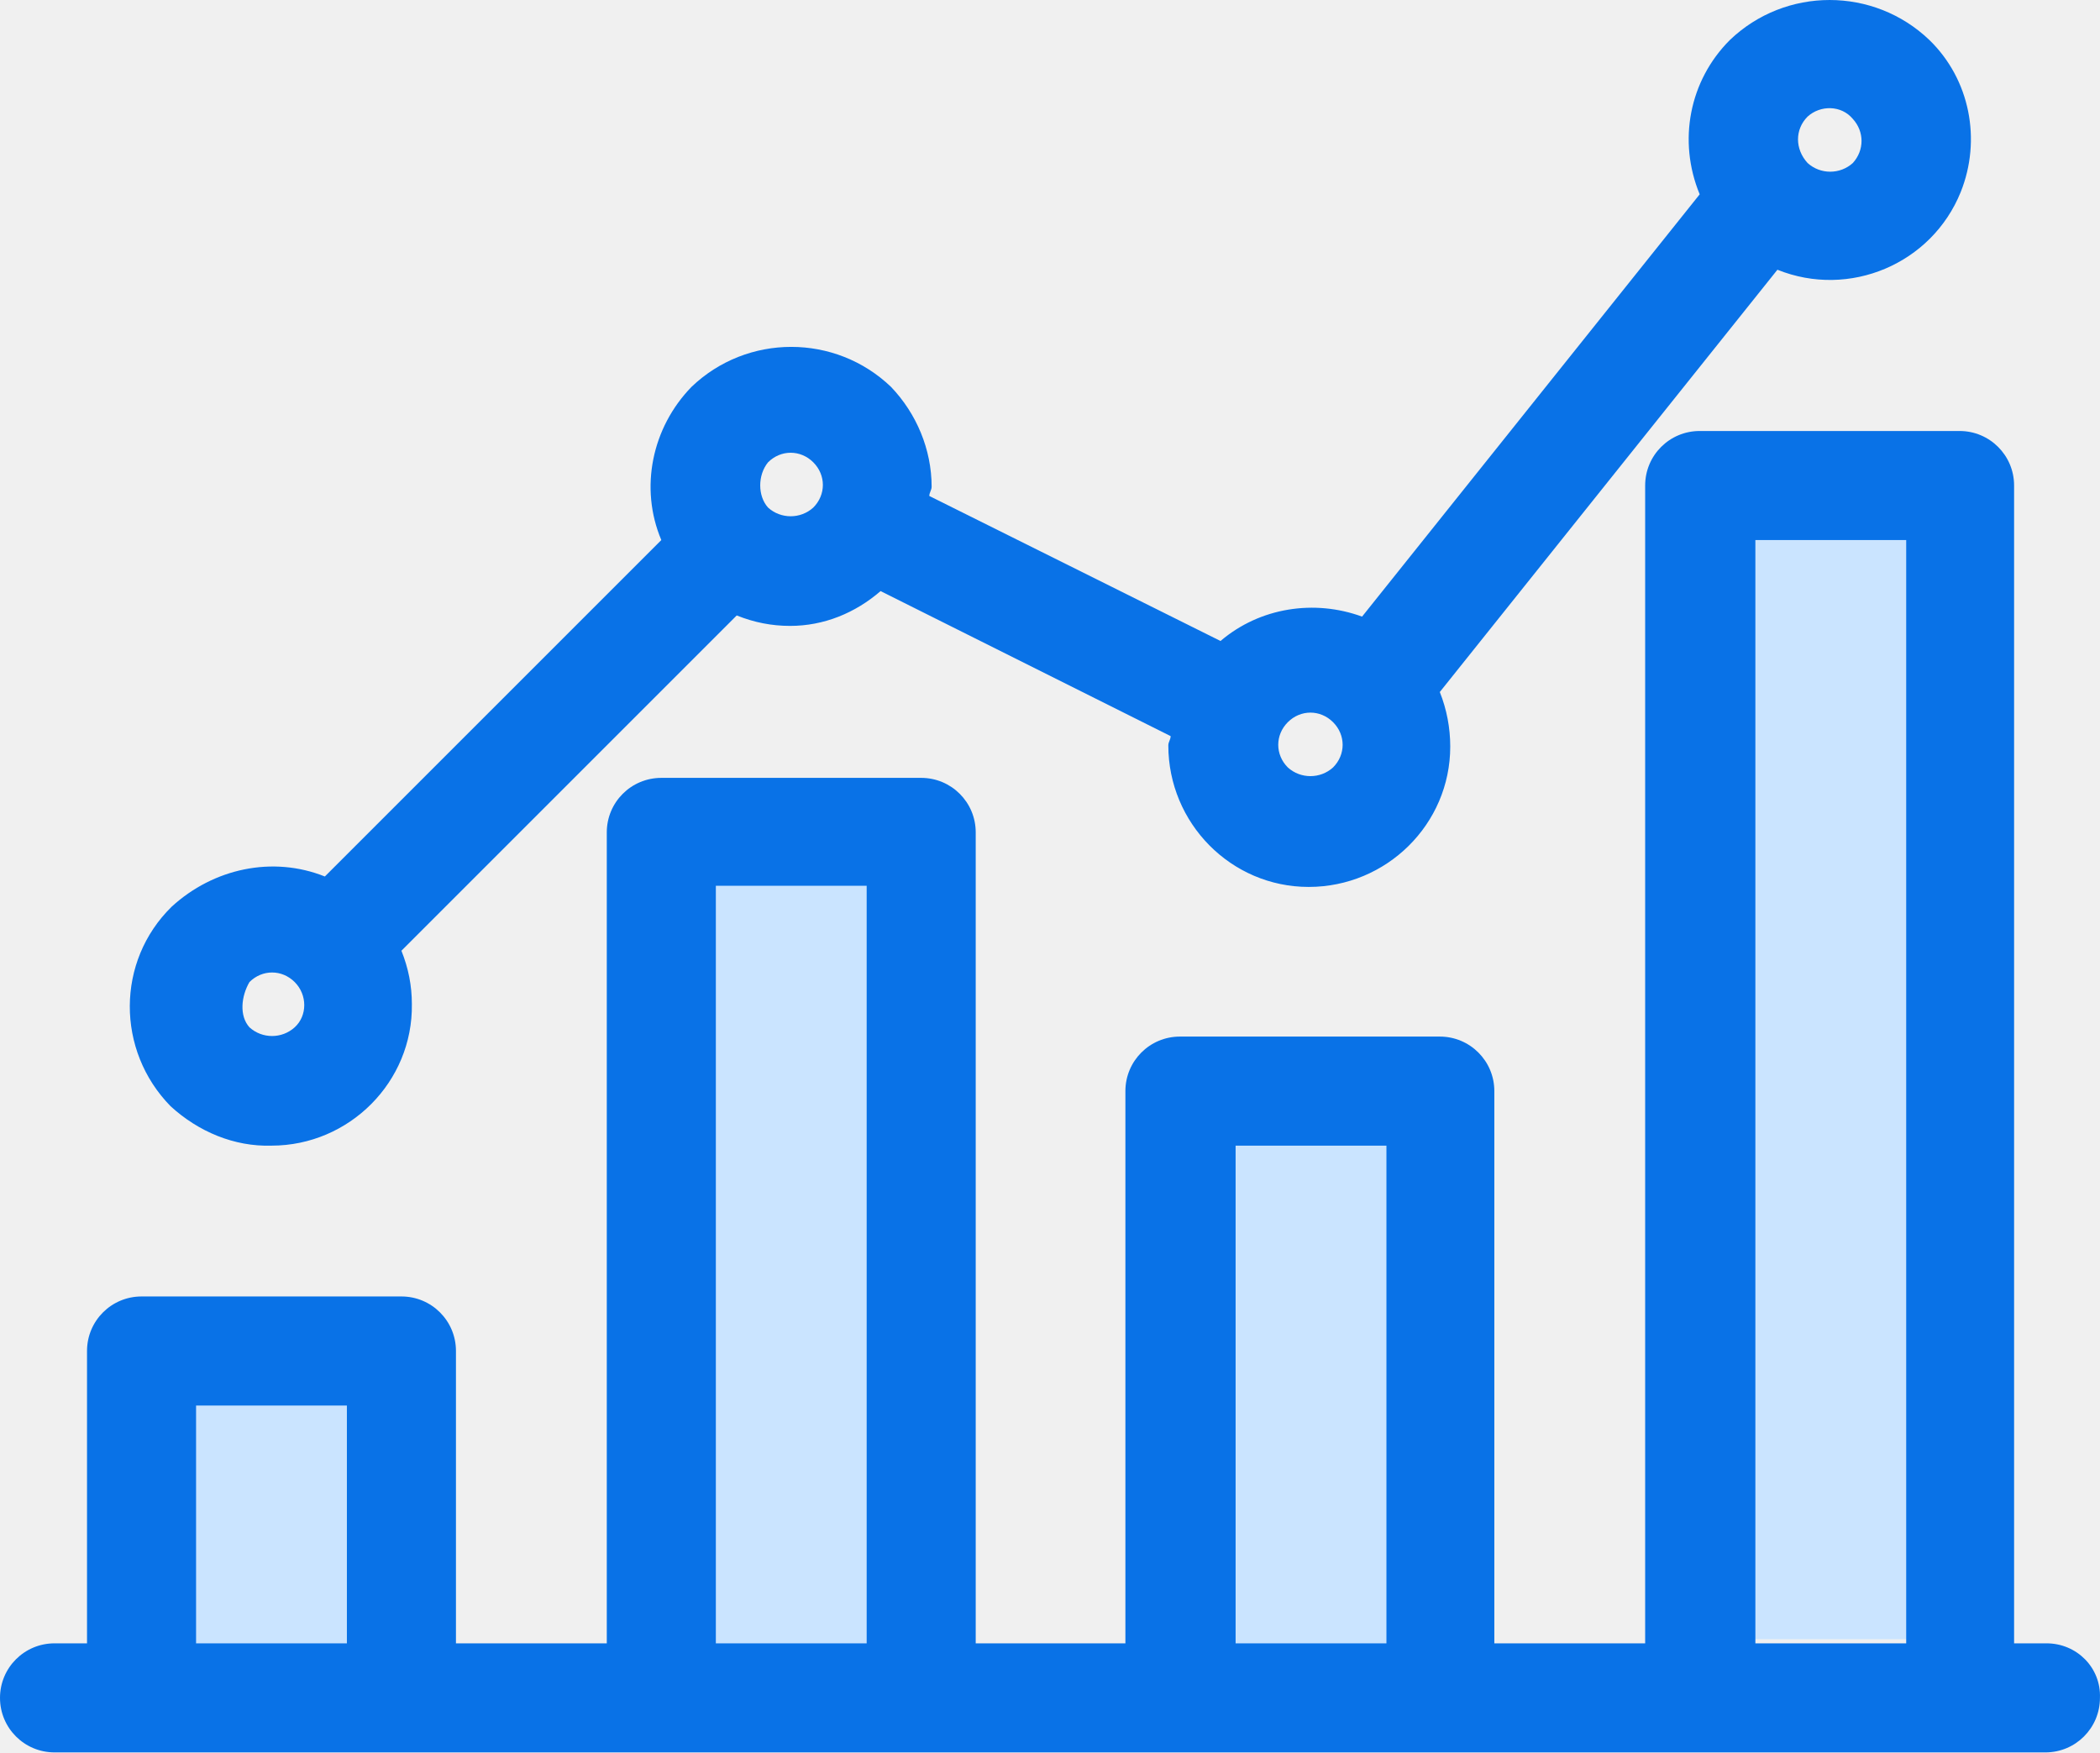
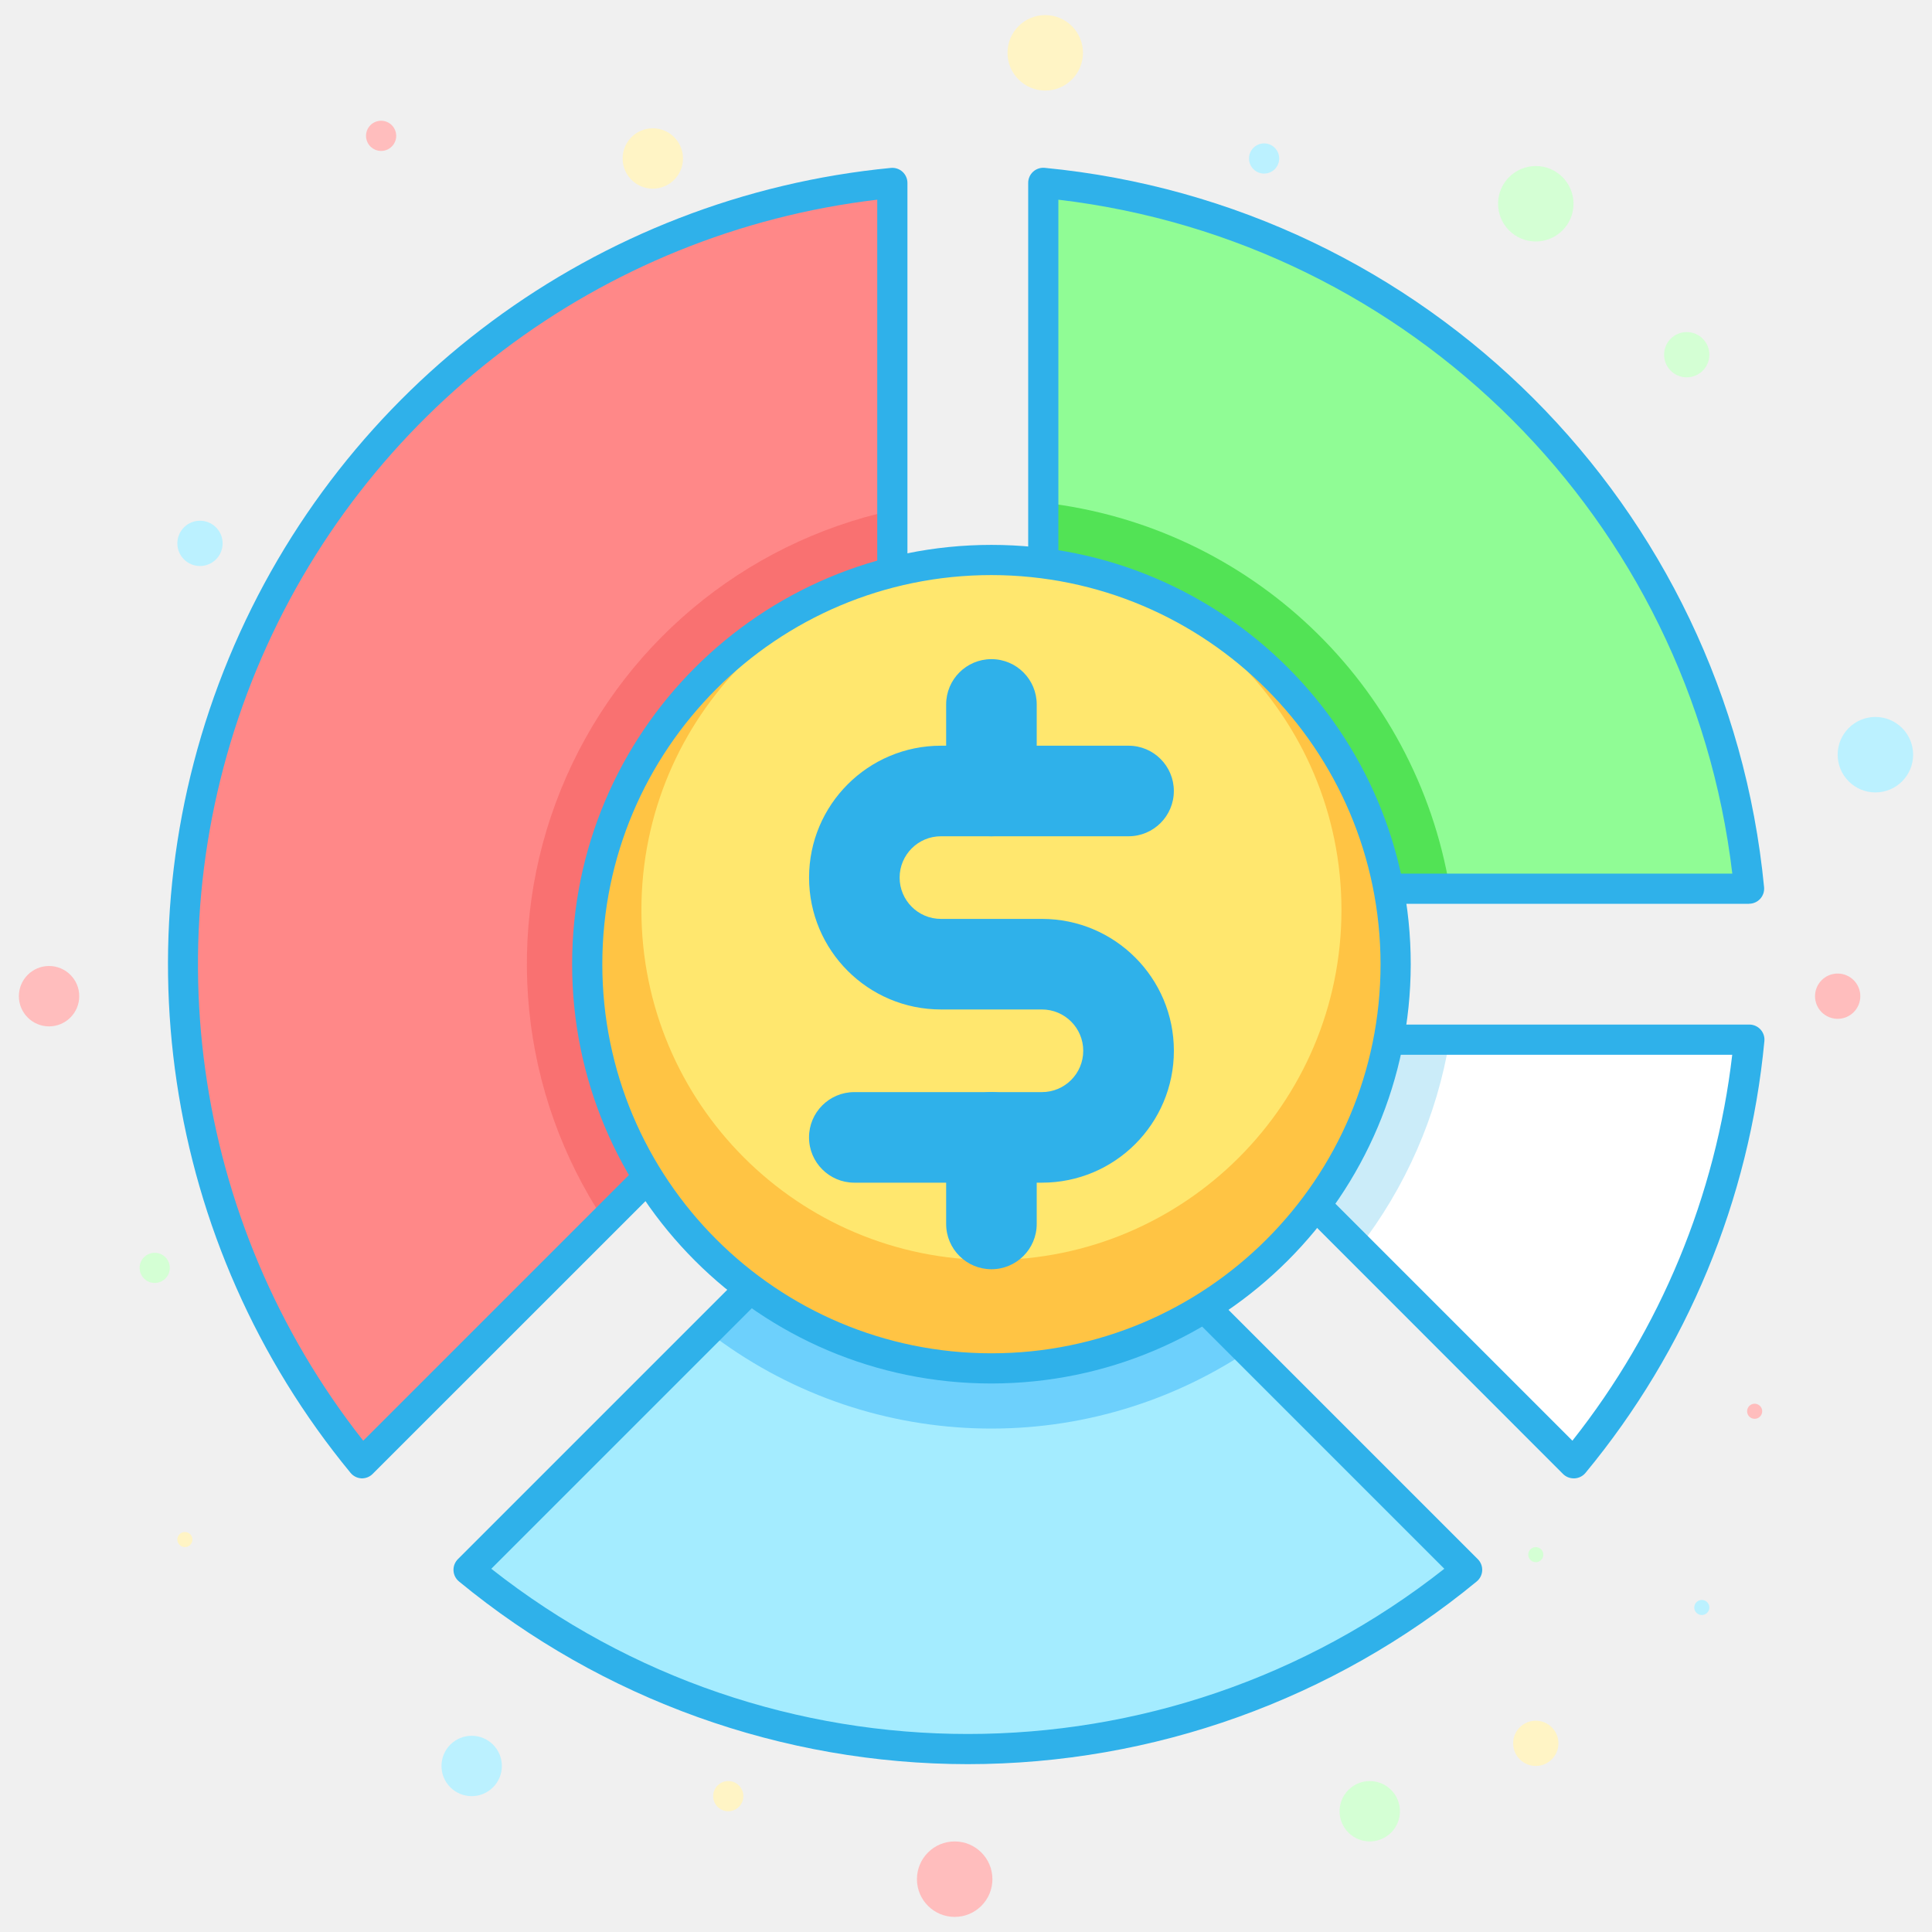
- <svg xmlns="http://www.w3.org/2000/svg" fill="none" version="1.1" width="129.738" height="108.268" viewBox="0 0 129.738 108.268">
-   <g style="mix-blend-mode:passthrough">
-     <g>
-       <path d="M8.318,84.719C8.318,84.719,24.875,84.719,24.875,84.719C24.875,84.719,24.875,105.434,24.875,105.434C24.875,105.434,8.318,105.434,8.318,105.434C8.318,105.434,8.318,84.719,8.318,84.719C8.318,84.719,8.318,84.719,8.318,84.719ZM41.433,51.604C41.433,51.604,57.99,51.604,57.99,51.604C57.99,51.604,57.99,105.434,57.99,105.434C57.99,105.434,41.433,105.434,41.433,105.434C41.433,105.434,41.433,51.604,41.433,51.604C41.433,51.604,41.433,51.604,41.433,51.604ZM70.462,68.162C70.462,68.162,87.019,68.162,87.019,68.162C87.019,68.162,87.019,105.434,87.019,105.434C87.019,105.434,70.462,105.434,70.462,105.434C70.462,105.434,70.462,68.162,70.462,68.162C70.462,68.162,70.462,68.162,70.462,68.162ZM107.662,30.89C107.662,30.89,124.219,30.89,124.219,30.89C124.219,30.89,124.219,101.276,124.219,101.276C124.219,101.276,107.662,101.276,107.662,101.276C107.662,101.276,107.662,30.89,107.662,30.89C107.662,30.89,107.662,30.89,107.662,30.89Z" fill="#CAE4FF" fill-opacity="1" />
-     </g>
-     <g>
-       <path d="M16.772,70.781C21.575,70.781,25.517,66.839,25.445,62.036C25.445,60.889,25.23,59.814,24.8,58.739C24.8,58.739,45.515,38.025,45.515,38.025C46.59,38.455,47.665,38.67,48.812,38.67C50.891,38.67,52.826,37.881,54.403,36.519C54.403,36.519,72.322,45.479,72.322,45.479C72.322,45.694,72.179,45.837,72.179,46.052C72.179,50.855,76.049,54.797,80.851,54.797C85.654,54.797,89.596,50.926,89.596,46.124C89.596,44.977,89.381,43.83,88.951,42.755C88.951,42.755,109.809,16.665,109.809,16.665C114.253,18.457,119.342,16.306,121.134,11.863C122.424,8.637,121.708,4.91,119.199,2.473C115.758,-0.824,110.311,-0.824,106.87,2.473C104.361,4.982,103.645,8.709,105.007,12.006C105.007,12.006,84.149,38.096,84.149,38.096C81.21,37.021,77.841,37.523,75.404,39.602C75.404,39.602,57.413,30.642,57.413,30.642C57.413,30.427,57.556,30.284,57.556,30.069C57.556,27.775,56.625,25.553,55.048,23.904C51.607,20.607,46.16,20.607,42.719,23.904C40.282,26.413,39.494,30.14,40.856,33.366C40.856,33.366,20.069,54.152,20.069,54.152C16.844,52.862,13.189,53.65,10.608,56.016C7.168,59.384,7.168,64.903,10.537,68.344C12.257,69.921,14.479,70.853,16.772,70.781C16.772,70.781,16.772,70.781,16.772,70.781ZM111.673,7.204C112.461,6.487,113.751,6.487,114.468,7.347C115.185,8.135,115.185,9.282,114.468,10.071C113.68,10.787,112.461,10.787,111.673,10.071C110.884,9.21,110.884,7.992,111.673,7.204C111.673,7.204,111.673,7.204,111.673,7.204ZM79.561,44.619C80.35,43.83,81.568,43.83,82.357,44.619C83.145,45.407,83.145,46.626,82.357,47.414C81.568,48.131,80.35,48.131,79.561,47.414C78.773,46.626,78.773,45.407,79.561,44.619C79.561,44.619,79.561,44.619,79.561,44.619ZM47.45,28.563C48.238,27.775,49.457,27.775,50.245,28.563C51.034,29.352,51.034,30.57,50.245,31.359C49.457,32.075,48.238,32.075,47.45,31.359C46.805,30.642,46.805,29.352,47.45,28.563C47.45,28.563,47.45,28.563,47.45,28.563ZM15.411,60.675C16.199,59.886,17.417,59.886,18.206,60.675C18.994,61.463,18.994,62.753,18.206,63.47C17.417,64.187,16.199,64.187,15.411,63.47C14.765,62.753,14.909,61.535,15.411,60.675C15.411,60.675,15.411,60.675,15.411,60.675Z" fill="#0972E7" fill-opacity="1" />
-     </g>
-     <g>
-       <path d="M126.438,101.53C126.438,101.53,124.431,101.53,124.431,101.53C124.431,101.53,124.431,29.997,124.431,29.997C124.431,28.133,122.926,26.628,121.062,26.628C121.062,26.628,105.007,26.628,105.007,26.628C103.143,26.628,101.638,28.133,101.638,29.997C101.638,29.997,101.638,101.53,101.638,101.53C101.638,101.53,92.32,101.53,92.32,101.53C92.32,101.53,92.32,67.412,92.32,67.412C92.32,65.548,90.815,64.043,88.951,64.043C88.951,64.043,72.895,64.043,72.895,64.043C71.032,64.043,69.527,65.548,69.527,67.412C69.527,67.412,69.527,101.53,69.527,101.53C69.527,101.53,60.28,101.53,60.28,101.53C60.28,101.53,60.28,51.428,60.28,51.428C60.28,49.565,58.775,48.059,56.911,48.059C56.911,48.059,40.856,48.059,40.856,48.059C38.992,48.059,37.487,49.565,37.487,51.428C37.487,51.428,37.487,101.53,37.487,101.53C37.487,101.53,28.169,101.53,28.169,101.53C28.169,101.53,28.169,83.468,28.169,83.468C28.169,81.604,26.664,80.099,24.8,80.099C24.8,80.099,8.745,80.099,8.745,80.099C6.881,80.099,5.376,81.604,5.376,83.468C5.376,83.468,5.376,101.53,5.376,101.53C5.376,101.53,3.369,101.53,3.369,101.53C1.505,101.53,0,103.036,0,104.899C0,106.763,1.505,108.268,3.369,108.268C3.369,108.268,126.366,108.268,126.366,108.268C128.23,108.268,129.735,106.763,129.735,104.899C129.807,103.036,128.302,101.53,126.438,101.53C126.438,101.53,126.438,101.53,126.438,101.53ZM12.113,101.53C12.113,101.53,12.113,86.837,12.113,86.837C12.113,86.837,21.431,86.837,21.431,86.837C21.431,86.837,21.431,101.53,21.431,101.53C21.431,101.53,12.113,101.53,12.113,101.53C12.113,101.53,12.113,101.53,12.113,101.53ZM44.225,101.53C44.225,101.53,44.225,54.725,44.225,54.725C44.225,54.725,53.543,54.725,53.543,54.725C53.543,54.725,53.543,101.53,53.543,101.53C53.543,101.53,44.225,101.53,44.225,101.53C44.225,101.53,44.225,101.53,44.225,101.53ZM76.336,101.53C76.336,101.53,76.336,70.781,76.336,70.781C76.336,70.781,85.654,70.781,85.654,70.781C85.654,70.781,85.654,101.53,85.654,101.53C85.654,101.53,76.336,101.53,76.336,101.53C76.336,101.53,76.336,101.53,76.336,101.53ZM108.447,101.53C108.447,101.53,108.447,33.366,108.447,33.366C108.447,33.366,117.765,33.366,117.765,33.366C117.765,33.366,117.765,101.53,117.765,101.53C117.765,101.53,108.447,101.53,108.447,101.53C108.447,101.53,108.447,101.53,108.447,101.53Z" fill="#0972E7" fill-opacity="1" />
-     </g>
-   </g>
+ <svg xmlns="http://www.w3.org/2000/svg" t="1676440213883" class="icon" viewBox="0 0 1024 1024" version="1.1" p-id="69547" width="24" height="24">
+   <path d="M472.96 96.96A416 416 0 0 0 192 775.56l281.08-281.08z" fill="#FF8888" p-id="69548" />
+   <path d="M472.96 270.52a246.04 246.04 0 0 0-152.6 376.56l152.6-152.6z" fill="#F97171" p-id="69549" />
+   <path d="M192 783.56h-0.4a8 8 0 0 1-5.8-2.92 424 424 0 0 1 286.4-691.64 8 8 0 0 1 8.76 8v397.52a8 8 0 0 1-2.36 5.64L197.52 781.2a8 8 0 0 1-5.52 2.36z m272.96-677.72A408 408 0 0 0 192.52 763.6l272.44-272.44z" fill="#2FB1EA" p-id="69550" />
+   <path d="M927.04 471.04a416 416 0 0 0-374.08-374.08v374.08z" fill="#90FC95" p-id="69551" />
+   <path d="M768.44 471.04a246.72 246.72 0 0 0-215.48-204.64v204.64z" fill="#52E355" p-id="69552" />
+   <path d="M927.04 479.04h-374.08a8 8 0 0 1-8-8V96.96a8 8 0 0 1 8.76-8 424 424 0 0 1 381.28 381.28 8 8 0 0 1-8 8.76z m-366.08-16h357.2a408 408 0 0 0-357.2-357.2z" fill="#2FB1EA" p-id="69553" />
+   <path d="M248.44 832a416 416 0 0 0 529.04 0l-264.52-264.4z" fill="#A4ECFF" p-id="69554" />
+   <path d="M374.92 705.64a245.52 245.52 0 0 0 286.6 10.36l-148.56-148.4z" fill="#6DD0FC" p-id="69555" />
+   <path d="M512.96 935.04a424.64 424.64 0 0 1-269.6-96.76 8 8 0 0 1-0.56-12l264.52-264.52a8 8 0 0 1 11.32 0l264.52 264.52a8 8 0 0 1-0.56 12 424.64 424.64 0 0 1-269.64 96.76zM260.4 831.48a408 408 0 0 0 505.12 0l-252.56-252.56z" fill="#2FB1EA" p-id="69556" />
+   <path d="M834.04 775.56a414.08 414.08 0 0 0 93-224.52h-317.52z" fill="#FFFFFF" p-id="69557" />
+   <path d="M609.52 551.04L720 661.6a245.08 245.08 0 0 0 48.32-110.56z" fill="#CBECF9" p-id="69558" />
+   <path d="M834.04 783.56a8 8 0 0 1-5.64-2.36L604 556.68a8 8 0 0 1 5.64-13.64h317.52a8 8 0 0 1 8 8.76 421.28 421.28 0 0 1-94.8 228.84 8 8 0 0 1-5.8 2.92z m-205.2-224.52l204.56 204.56a405.16 405.16 0 0 0 84.72-204.56z" fill="#2FB1EA" p-id="69559" />
+   <path d="M525.48 511.04m-214.24 0a214.24 214.24 0 1 0 428.48 0 214.24 214.24 0 1 0-428.48 0Z" fill="#FFC444" p-id="69560" />
+   <path d="M525.48 482.32m-185.52 0a185.52 185.52 0 1 0 371.04 0 185.52 185.52 0 1 0-371.04 0Z" fill="#FFE76E" p-id="69561" />
+   <path d="M525.48 733.28a222.24 222.24 0 1 1 222.24-222.24 222.48 222.48 0 0 1-222.24 222.24z m0-428.48a206.24 206.24 0 1 0 206.24 206.24 206.48 206.48 0 0 0-206.24-206.24z" fill="#2FB1EA" p-id="69562" />
+   <path d="M552.28 626.84H452.8a24 24 0 1 1 0-48h99.44a21.88 21.88 0 1 0 0-43.8h-53.52a69.88 69.88 0 1 1 0-139.8h99.44a24 24 0 0 1 0 48h-99.44a21.88 21.88 0 1 0 0 43.8h53.56a69.88 69.88 0 1 1 0 139.8z" fill="#2FB1EA" p-id="69563" />
+   <path d="M525.48 443.24a24 24 0 0 1-24-24V373.36a24 24 0 1 1 48 0v45.88a24 24 0 0 1-24 24zM525.48 672.72a24 24 0 0 1-24-24v-45.88a24 24 0 0 1 48 0v45.88a24 24 0 0 1-24 24z" fill="#2FB1EA" p-id="69564" />
+   <path d="M814 108m-20 0a20 20 0 1 0 40 0 20 20 0 1 0-40 0Z" fill="#D4FFD4" p-id="69565" />
+   <path d="M726 960m-16 0a16 16 0 1 0 32 0 16 16 0 1 0-32 0Z" fill="#D4FFD4" p-id="69566" />
+   <path d="M894 188m-12 0a12 12 0 1 0 24 0 12 12 0 1 0-24 0Z" fill="#D4FFD4" p-id="69567" />
+   <path d="M82 672m-8 0a8 8 0 1 0 16 0 8 8 0 1 0-16 0Z" fill="#D4FFD4" p-id="69568" />
+   <path d="M814 824m-4 0a4 4 0 1 0 8 0 4 4 0 1 0-8 0Z" fill="#D4FFD4" p-id="69569" />
+   <path d="M506 996m-20 0a20 20 0 1 0 40 0 20 20 0 1 0-40 0Z" fill="#FFBDBD" p-id="69570" />
+   <path d="M26 528m-16 0a16 16 0 1 0 32 0 16 16 0 1 0-32 0Z" fill="#FFBDBD" p-id="69571" />
+   <path d="M974 528m-12 0a12 12 0 1 0 24 0 12 12 0 1 0-24 0Z" fill="#FFBDBD" p-id="69572" />
+   <path d="M202 72m-8 0a8 8 0 1 0 16 0 8 8 0 1 0-16 0Z" fill="#FFBDBD" p-id="69573" />
+   <path d="M930 748m-4 0a4 4 0 1 0 8 0 4 4 0 1 0-8 0Z" fill="#FFBDBD" p-id="69574" />
+   <path d="M994 400m-20 0a20 20 0 1 0 40 0 20 20 0 1 0-40 0Z" fill="#BBF1FF" p-id="69575" />
+   <path d="M250 936m-16 0a16 16 0 1 0 32 0 16 16 0 1 0-32 0Z" fill="#BBF1FF" p-id="69576" />
+   <path d="M106 288m-12 0a12 12 0 1 0 24 0 12 12 0 1 0-24 0Z" fill="#BBF1FF" p-id="69577" />
+   <path d="M670 84m-8 0a8 8 0 1 0 16 0 8 8 0 1 0-16 0Z" fill="#BBF1FF" p-id="69578" />
+   <path d="M902 852m-4 0a4 4 0 1 0 8 0 4 4 0 1 0-8 0Z" fill="#BBF1FF" p-id="69579" />
+   <path d="M554 28m-20 0a20 20 0 1 0 40 0 20 20 0 1 0-40 0Z" fill="#FFF4C5" p-id="69580" />
+   <path d="M346 84m-16 0a16 16 0 1 0 32 0 16 16 0 1 0-32 0Z" fill="#FFF4C5" p-id="69581" />
+   <path d="M814 924m-12 0a12 12 0 1 0 24 0 12 12 0 1 0-24 0Z" fill="#FFF4C5" p-id="69582" />
+   <path d="M386 952m-8 0a8 8 0 1 0 16 0 8 8 0 1 0-16 0Z" fill="#FFF4C5" p-id="69583" />
+   <path d="M98 816m-4 0a4 4 0 1 0 8 0 4 4 0 1 0-8 0Z" fill="#FFF4C5" p-id="69584" />
</svg>
